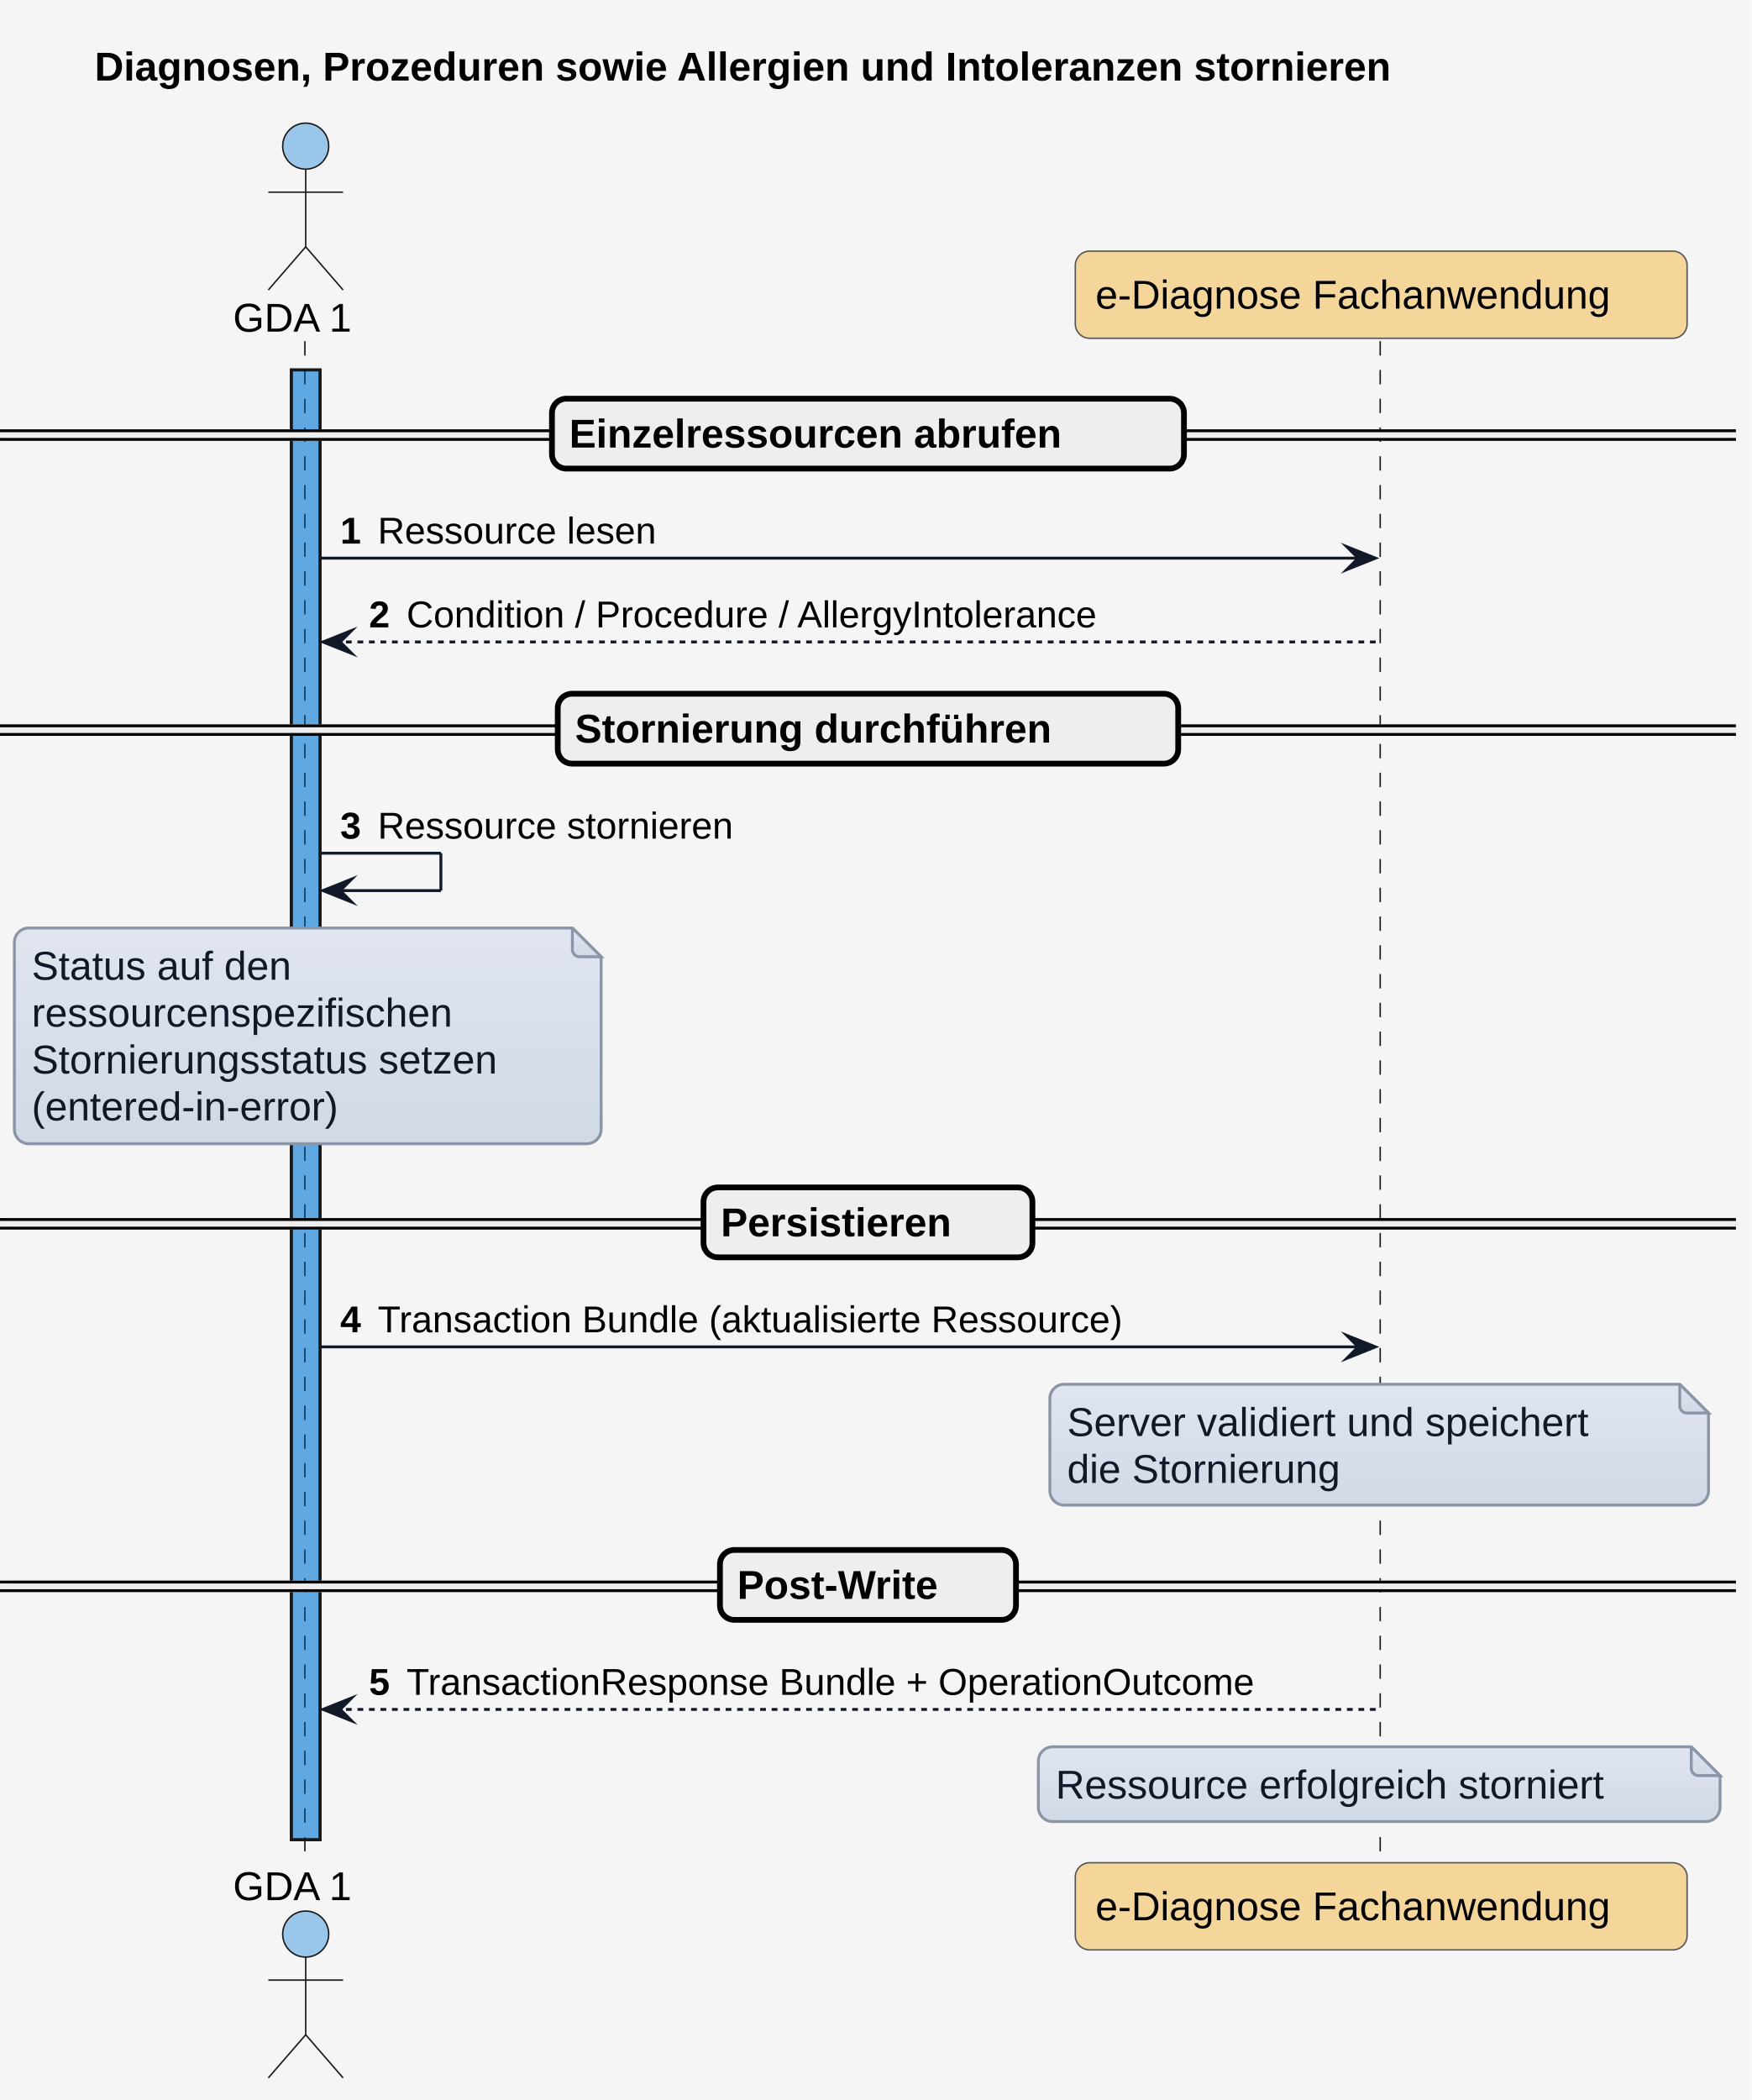
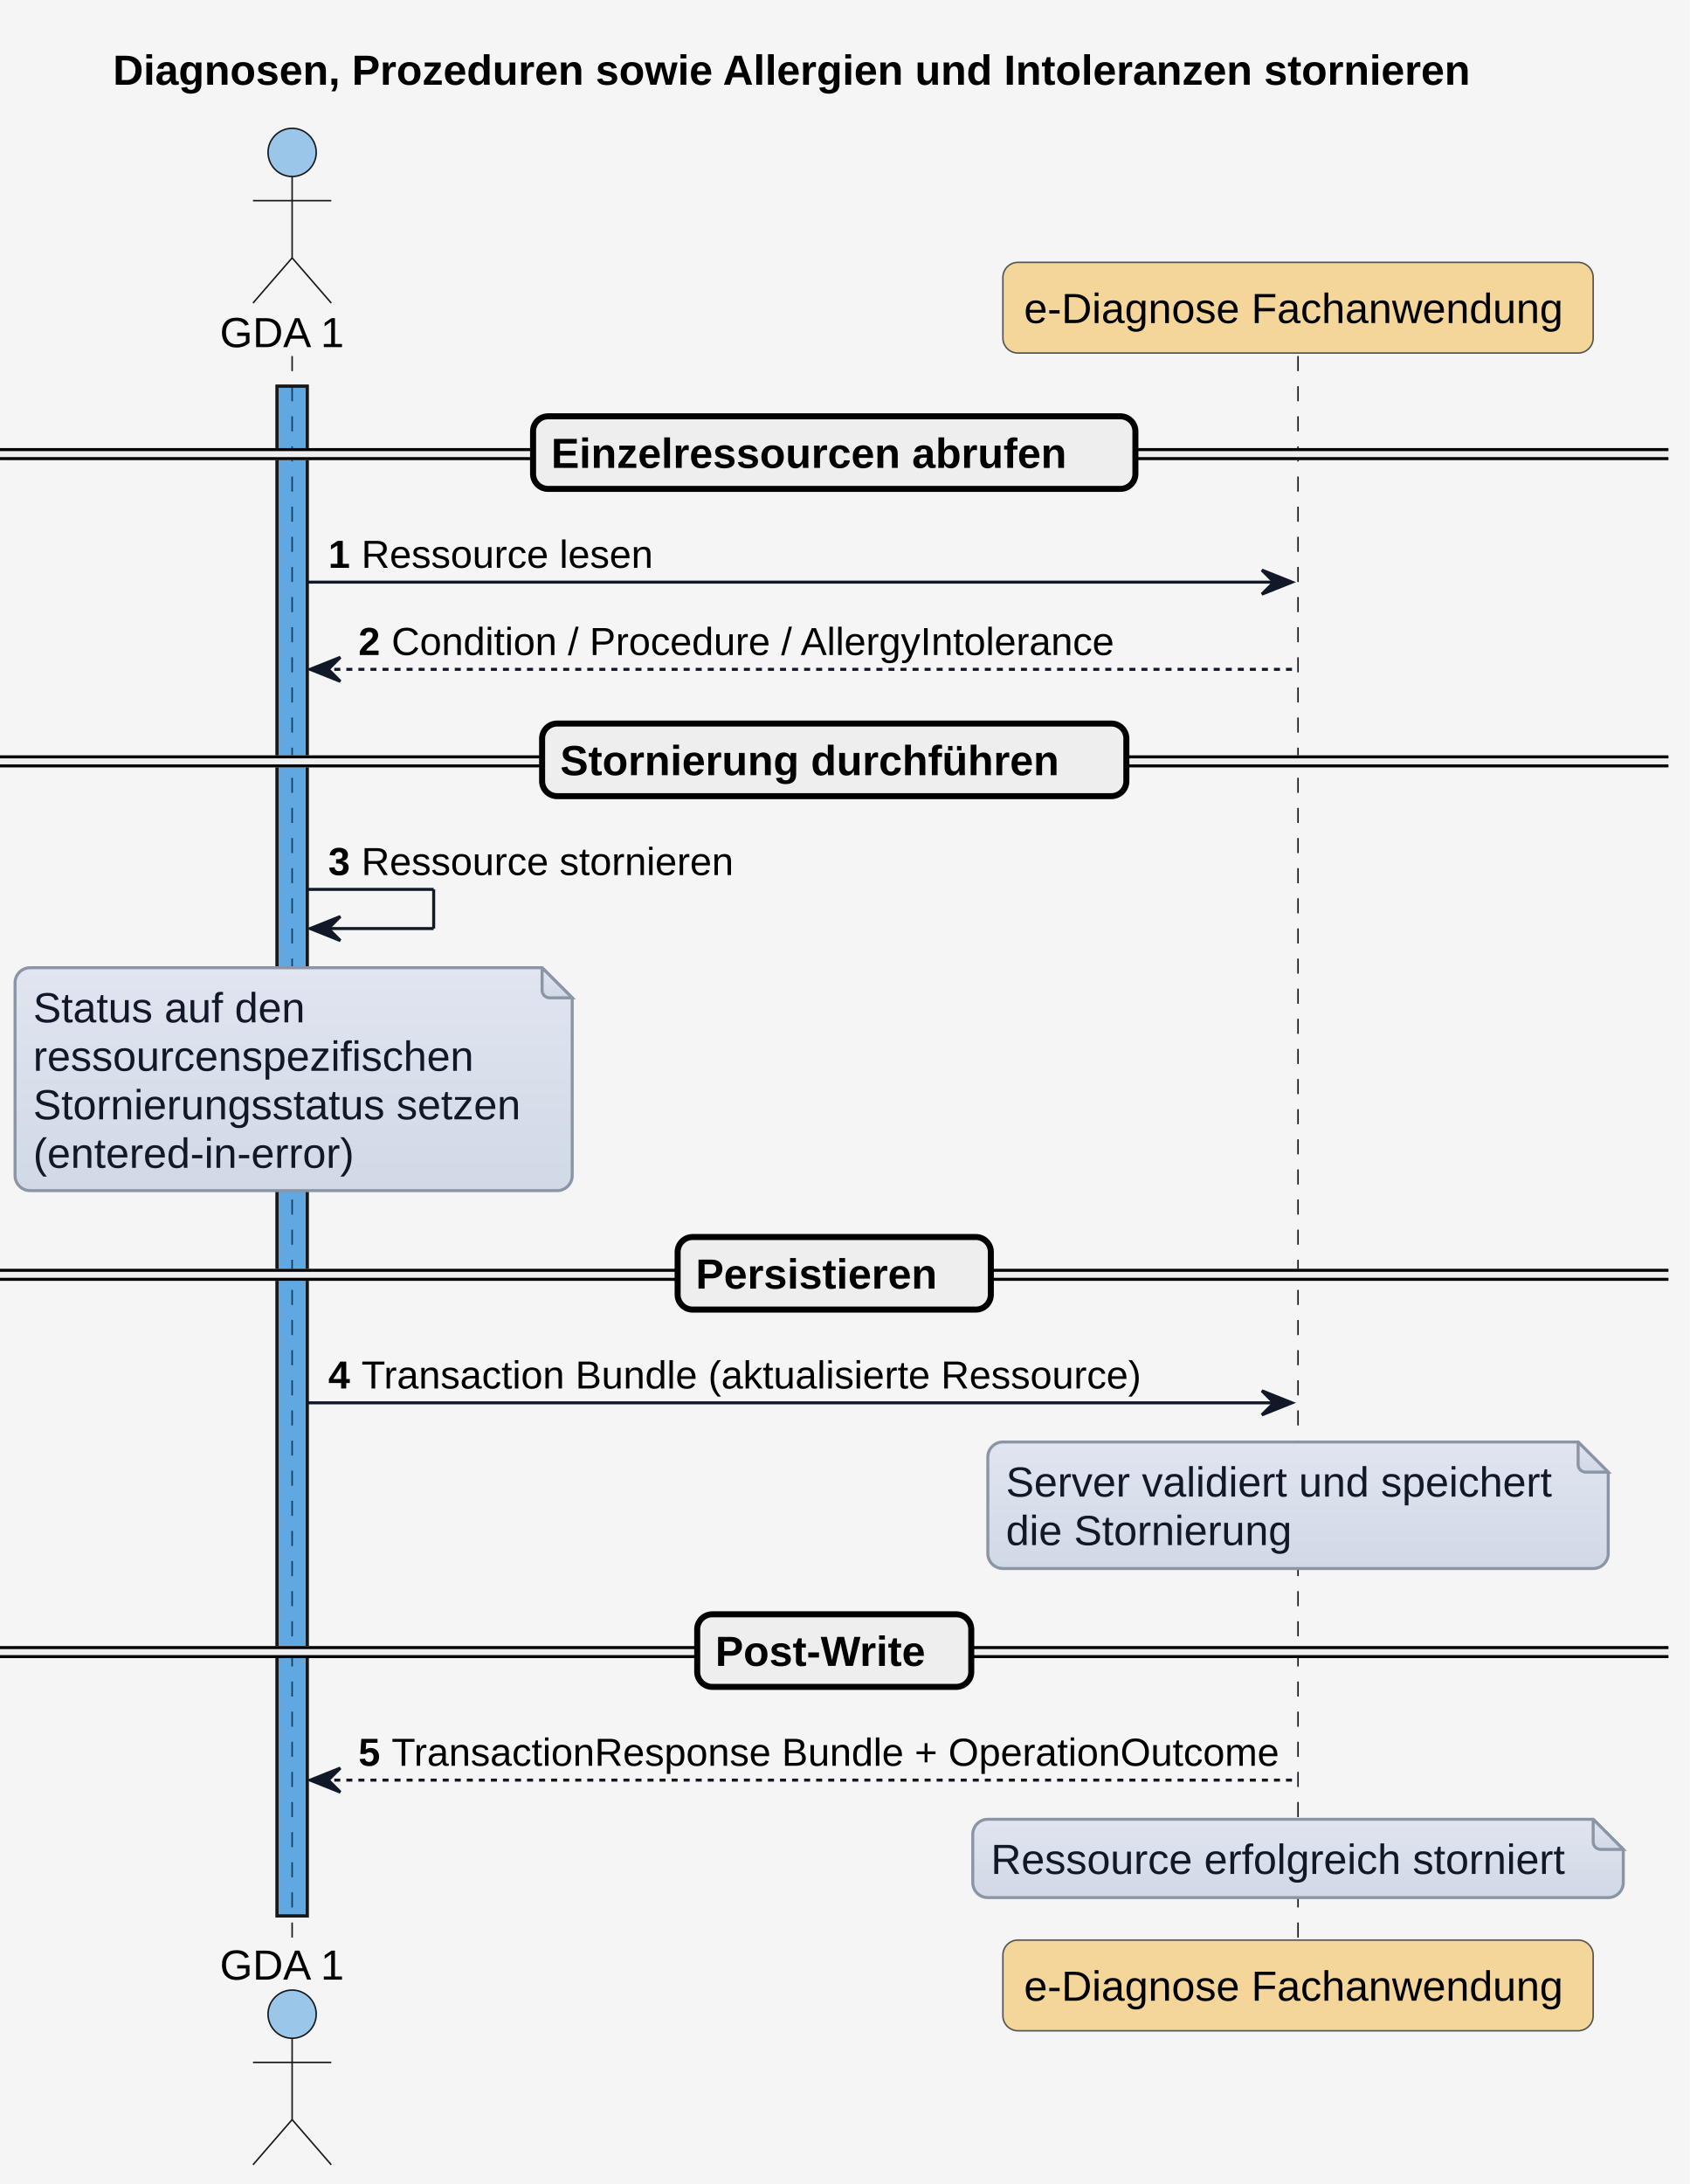
- <svg xmlns="http://www.w3.org/2000/svg" version="1.1" data-diagram-type="SEQUENCE" style="width:609px;height:730px;background:#F5F5F5;" width="609px" height="730px" viewBox="0 0 609 730" zoomAndPan="magnify" preserveAspectRatio="none" contentStyleType="text/css">
+ <svg xmlns="http://www.w3.org/2000/svg" contentStyleType="text/css" height="725px" preserveAspectRatio="none" style="width:561px;height:725px;background:#F5F5F5;" version="1.1" viewBox="0 0 561 725" width="561px" zoomAndPan="magnify">
  <defs>
-     <linearGradient x1="50%" y1="0%" x2="50%" y2="100%" id="gassa1u313fzc0">
-       <stop stop-color="#E0E5F0" offset="0%" />
-       <stop stop-color="#D1D9E6" offset="100%" />
+     <linearGradient id="glbs7iktx8hg0" x1="50%" x2="50%" y1="0%" y2="100%">
+       <stop offset="0%" stop-color="#E0E5F0" />
+       <stop offset="100%" stop-color="#D1D9E6" />
    </linearGradient>
  </defs>
  <g>
-     <rect x="0" y="0" width="609" height="730" fill="#F5F5F5" style="stroke:none;stroke-width:1;" />
-     <g class="title" data-source-line="1">
-       <text x="32.892" y="27.995" fill="#000000" font-size="14" lengthAdjust="spacing" textLength="536.744" font-weight="700" font-family="'Arial'">Diagnosen, Prozeduren sowie Allergien und Intoleranzen stornieren</text>
-     </g>
-     <g>
-       <rect x="101.282" y="128.594" width="10" height="510.93" fill="#0078D4" fill-opacity="0.376" style="stroke:#181818;stroke-width:1;" />
-     </g>
-     <g class="participant-lifeline" data-qualified-name="GDA_1" data-entity-uid="part1" id="part1-lifeline" data-source-line="50">
-       <g>
-         <rect x="102.282" y="118.594" width="8" height="529.93" fill="#000000" fill-opacity="0" />
-         <line x1="106" y1="118.594" x2="106" y2="648.523" style="stroke:#181818;stroke-width:0.5;stroke-dasharray:5,5;" />
-       </g>
-     </g>
-     <g class="participant-lifeline" data-qualified-name="eDiag_FA" data-entity-uid="part2" id="part2-lifeline" data-source-line="51">
-       <g>
-         <rect x="476.202" y="118.594" width="8" height="529.93" fill="#000000" fill-opacity="0" />
-         <line x1="479.848" y1="118.594" x2="479.848" y2="648.523" style="stroke:#181818;stroke-width:0.5;stroke-dasharray:5,5;" />
-       </g>
-     </g>
-     <g class="participant participant-head" data-qualified-name="GDA_1" data-entity-uid="part1" id="part1-head" data-source-line="50">
-       <text x="81" y="115.292" fill="#000000" font-size="14" lengthAdjust="spacing" textLength="44.563" font-family="'Arial'">GDA 1</text>
-       <ellipse cx="106.282" cy="50.797" rx="8" ry="8" fill="#0078D4" fill-opacity="0.376" style="stroke:#181818;stroke-width:0.5;" />
-       <path d="M106.282,58.797 L106.282,85.797 M93.282,66.797 L119.282,66.797 M106.282,85.797 L93.282,100.797 M106.282,85.797 L119.282,100.797" style="stroke:#181818;stroke-width:0.5;" fill="none" />
-     </g>
-     <g class="participant participant-tail" data-qualified-name="GDA_1" data-entity-uid="part1" id="part1-tail" data-source-line="50">
-       <text x="81" y="660.519" fill="#000000" font-size="14" lengthAdjust="spacing" textLength="44.563" font-family="'Arial'">GDA 1</text>
-       <ellipse cx="106.282" cy="672.32" rx="8" ry="8" fill="#0078D4" fill-opacity="0.376" style="stroke:#181818;stroke-width:0.5;" />
-       <path d="M106.282,680.32 L106.282,707.32 M93.282,688.32 L119.282,688.32 M106.282,707.32 L93.282,722.32 M106.282,707.32 L119.282,722.32" style="stroke:#181818;stroke-width:0.5;" fill="none" />
-     </g>
-     <g class="participant participant-head" data-qualified-name="eDiag_FA" data-entity-uid="part2" id="part2-head" data-source-line="51">
-       <rect x="373.848" y="87.297" width="212.707" height="30.297" fill="#F5A403" fill-opacity="0.376" style="stroke:#555555;stroke-width:0.5;" rx="5" ry="5" />
-       <text x="380.848" y="107.292" fill="#000000" font-size="14" lengthAdjust="spacing" textLength="198.707" font-family="'Arial'">e-Diagnose Fachanwendung</text>
-     </g>
-     <g class="participant participant-tail" data-qualified-name="eDiag_FA" data-entity-uid="part2" id="part2-tail" data-source-line="51">
-       <rect x="373.848" y="647.523" width="212.707" height="30.297" fill="#F5A403" fill-opacity="0.376" style="stroke:#555555;stroke-width:0.5;" rx="5" ry="5" />
-       <text x="380.848" y="667.519" fill="#000000" font-size="14" lengthAdjust="spacing" textLength="198.707" font-family="'Arial'">e-Diagnose Fachanwendung</text>
-     </g>
-     <g>
-       <rect x="101.282" y="128.594" width="10" height="510.93" fill="#0078D4" fill-opacity="0.376" style="stroke:#181818;stroke-width:1;" />
-     </g>
-     <rect x="0" y="149.742" width="603.528" height="3" fill="#EEEEEE" style="stroke:#EEEEEE;stroke-width:1;" rx="5" ry="5" />
-     <line x1="0" y1="149.742" x2="603.528" y2="149.742" style="stroke:#000000;stroke-width:1;" />
-     <line x1="0" y1="152.742" x2="603.528" y2="152.742" style="stroke:#000000;stroke-width:1;" />
-     <rect x="191.9" y="138.594" width="219.727" height="24.297" fill="#EEEEEE" style="stroke:#000000;stroke-width:2;" rx="5" ry="5" />
-     <text x="197.9" y="155.589" fill="#000000" font-size="14" lengthAdjust="spacing" textLength="200.853" font-weight="700" font-family="'Arial'">Einzelressourcen abrufen</text>
-     <g class="message" data-entity-1="part1" data-entity-2="part2" id="msg1" data-source-line="58">
-       <polygon points="468.202,190.023,478.202,194.023,468.202,198.023,472.202,194.023" fill="#111827" style="stroke:#111827;stroke-width:1;stroke-linejoin:miter;stroke-miterlimit:10;" />
-       <line x1="111.282" y1="194.023" x2="474.202" y2="194.023" style="stroke:#111827;stroke-width:1;" />
-       <text x="118.282" y="188.958" fill="#000000" font-size="13" lengthAdjust="spacing" textLength="9.045" font-weight="700" font-family="'Arial'">1</text>
-       <text x="131.327" y="188.958" fill="#000000" font-size="13" lengthAdjust="spacing" textLength="106.012" font-family="'Arial'">Ressource lesen</text>
-     </g>
-     <g class="message" data-entity-1="part2" data-entity-2="part1" id="msg2" data-source-line="60">
-       <polygon points="122.282,219.156,112.282,223.156,122.282,227.156,118.282,223.156" fill="#111827" style="stroke:#111827;stroke-width:1;stroke-linejoin:miter;stroke-miterlimit:10;" />
-       <line x1="116.282" y1="223.156" x2="479.202" y2="223.156" style="stroke:#111827;stroke-width:1;stroke-dasharray:2,2;" />
-       <text x="128.282" y="218.09" fill="#000000" font-size="13" lengthAdjust="spacing" textLength="9.045" font-weight="700" font-family="'Arial'">2</text>
-       <text x="141.327" y="218.09" fill="#000000" font-size="13" lengthAdjust="spacing" textLength="272.276" font-family="'Arial'">Condition / Procedure / AllergyIntolerance</text>
-     </g>
-     <rect x="0" y="252.305" width="603.528" height="3" fill="#EEEEEE" style="stroke:#EEEEEE;stroke-width:1;" rx="5" ry="5" />
-     <line x1="0" y1="252.305" x2="603.528" y2="252.305" style="stroke:#000000;stroke-width:1;" />
-     <line x1="0" y1="255.305" x2="603.528" y2="255.305" style="stroke:#000000;stroke-width:1;" />
-     <rect x="193.907" y="241.156" width="215.715" height="24.297" fill="#EEEEEE" style="stroke:#000000;stroke-width:2;" rx="5" ry="5" />
-     <text x="199.907" y="258.151" fill="#000000" font-size="14" lengthAdjust="spacing" textLength="196.841" font-weight="700" font-family="'Arial'">Stornierung durchführen</text>
-     <g class="message" data-entity-1="part1" data-entity-2="part1" id="msg3" data-source-line="64">
-       <line x1="111.282" y1="296.586" x2="153.282" y2="296.586" style="stroke:#111827;stroke-width:1;" />
-       <line x1="153.282" y1="296.586" x2="153.282" y2="309.586" style="stroke:#111827;stroke-width:1;" />
-       <line x1="112.282" y1="309.586" x2="153.282" y2="309.586" style="stroke:#111827;stroke-width:1;" />
-       <polygon points="122.282,305.586,112.282,309.586,122.282,313.586,118.282,309.586" fill="#111827" style="stroke:#111827;stroke-width:1;stroke-linejoin:miter;stroke-miterlimit:10;" />
-       <text x="118.282" y="291.52" fill="#000000" font-size="13" lengthAdjust="spacing" textLength="9.045" font-weight="700" font-family="'Arial'">3</text>
-       <text x="131.327" y="291.52" fill="#000000" font-size="13" lengthAdjust="spacing" textLength="137.992" font-family="'Arial'">Ressource stornieren</text>
-     </g>
-     <path d="M5,327.586 L5,392.586 A5,5 0 0 0 10,397.586 L204,397.586 A5,5 0 0 0 209,392.586 L209,332.586 L199,322.586 L10,322.586 A5,5 0 0 0 5,327.586" style="stroke:#8B95A5;stroke-width:1;" fill="url(#gassa1u313fzc0)" />
-     <path d="M199,322.586 L199,330.086 A2.5,2.5 0 0 0 201.5,332.586 L209,332.586 L199,322.586" style="stroke:#8B95A5;stroke-width:1;" fill="url(#gassa1u313fzc0)" />
-     <text x="11" y="340.581" fill="#111827" font-size="14" lengthAdjust="spacing" textLength="102.266" font-family="'Arial'">Status auf den</text>
-     <text x="11" y="356.878" fill="#111827" font-size="14" lengthAdjust="spacing" textLength="163.536" font-family="'Arial'">ressourcenspezifischen</text>
-     <text x="11" y="373.175" fill="#111827" font-size="14" lengthAdjust="spacing" textLength="183.456" font-family="'Arial'">Stornierungsstatus setzen</text>
-     <text x="11" y="389.472" fill="#111827" font-size="14" lengthAdjust="spacing" textLength="123.081" font-family="'Arial'">(entered-in-error)</text>
-     <rect x="0" y="423.922" width="603.528" height="3" fill="#EEEEEE" style="stroke:#EEEEEE;stroke-width:1;" rx="5" ry="5" />
-     <line x1="0" y1="423.922" x2="603.528" y2="423.922" style="stroke:#000000;stroke-width:1;" />
-     <line x1="0" y1="426.922" x2="603.528" y2="426.922" style="stroke:#000000;stroke-width:1;" />
-     <rect x="244.588" y="412.773" width="114.352" height="24.297" fill="#EEEEEE" style="stroke:#000000;stroke-width:2;" rx="5" ry="5" />
-     <text x="250.588" y="429.769" fill="#000000" font-size="14" lengthAdjust="spacing" textLength="95.478" font-weight="700" font-family="'Arial'">Persistieren</text>
-     <g class="message" data-entity-1="part1" data-entity-2="part2" id="msg4" data-source-line="75">
-       <polygon points="468.202,464.203,478.202,468.203,468.202,472.203,472.202,468.203" fill="#111827" style="stroke:#111827;stroke-width:1;stroke-linejoin:miter;stroke-miterlimit:10;" />
-       <line x1="111.282" y1="468.203" x2="474.202" y2="468.203" style="stroke:#111827;stroke-width:1;" />
-       <text x="118.282" y="463.137" fill="#000000" font-size="13" lengthAdjust="spacing" textLength="9.045" font-weight="700" font-family="'Arial'">4</text>
-       <text x="131.327" y="463.137" fill="#000000" font-size="13" lengthAdjust="spacing" textLength="292.183" font-family="'Arial'">Transaction Bundle (aktualisierte Ressource)</text>
-     </g>
-     <path d="M365,486.203 L365,518.203 A5,5 0 0 0 370,523.203 L589,523.203 A5,5 0 0 0 594,518.203 L594,491.203 L584,481.203 L370,481.203 A5,5 0 0 0 365,486.203" style="stroke:#8B95A5;stroke-width:1;" fill="url(#gassa1u313fzc0)" />
-     <path d="M584,481.203 L584,488.703 A2.5,2.5 0 0 0 586.5,491.203 L594,491.203 L584,481.203" style="stroke:#8B95A5;stroke-width:1;" fill="url(#gassa1u313fzc0)" />
-     <text x="371" y="499.198" fill="#111827" font-size="14" lengthAdjust="spacing" textLength="208.284" font-family="'Arial'">Server validiert und speichert</text>
-     <text x="371" y="515.495" fill="#111827" font-size="14" lengthAdjust="spacing" textLength="108.302" font-family="'Arial'">die Stornierung</text>
-     <rect x="0" y="549.945" width="603.528" height="3" fill="#EEEEEE" style="stroke:#EEEEEE;stroke-width:1;" rx="5" ry="5" />
-     <line x1="0" y1="549.945" x2="603.528" y2="549.945" style="stroke:#000000;stroke-width:1;" />
-     <line x1="0" y1="552.945" x2="603.528" y2="552.945" style="stroke:#000000;stroke-width:1;" />
-     <rect x="250.303" y="538.797" width="102.922" height="24.297" fill="#EEEEEE" style="stroke:#000000;stroke-width:2;" rx="5" ry="5" />
-     <text x="256.303" y="555.792" fill="#000000" font-size="14" lengthAdjust="spacing" textLength="84.048" font-weight="700" font-family="'Arial'">Post-Write</text>
-     <g class="message" data-entity-1="part2" data-entity-2="part1" id="msg5" data-source-line="84">
-       <polygon points="122.282,590.227,112.282,594.227,122.282,598.227,118.282,594.227" fill="#111827" style="stroke:#111827;stroke-width:1;stroke-linejoin:miter;stroke-miterlimit:10;" />
-       <line x1="116.282" y1="594.227" x2="479.202" y2="594.227" style="stroke:#111827;stroke-width:1;stroke-dasharray:2,2;" />
-       <text x="128.282" y="589.161" fill="#000000" font-size="13" lengthAdjust="spacing" textLength="9.045" font-weight="700" font-family="'Arial'">5</text>
-       <text x="141.327" y="589.161" fill="#000000" font-size="13" lengthAdjust="spacing" textLength="331.875" font-family="'Arial'">TransactionResponse Bundle + OperationOutcome</text>
-     </g>
-     <path d="M361,612.227 L361,628.227 A5,5 0 0 0 366,633.227 L593,633.227 A5,5 0 0 0 598,628.227 L598,617.227 L588,607.227 L366,607.227 A5,5 0 0 0 361,612.227" style="stroke:#8B95A5;stroke-width:1;" fill="url(#gassa1u313fzc0)" />
-     <path d="M588,607.227 L588,614.727 A2.5,2.5 0 0 0 590.5,617.227 L598,617.227 L588,607.227" style="stroke:#8B95A5;stroke-width:1;" fill="url(#gassa1u313fzc0)" />
-     <text x="367" y="625.222" fill="#111827" font-size="14" lengthAdjust="spacing" textLength="216.528" font-family="'Arial'">Ressource erfolgreich storniert</text>
+     <rect fill="#F5F5F5" height="725" style="stroke:none;stroke-width:1.0;" width="561" x="0" y="0" />
+     <text fill="#000000" font-family="Arial" font-size="14" font-weight="bold" lengthAdjust="spacing" textLength="478" x="37.5" y="28.132">Diagnosen, Prozeduren sowie Allergien und Intoleranzen stornieren</text>
+     <rect fill="#0078D4" fill-opacity="0.376" height="507.829" style="stroke:#181818;stroke-width:1.0;" width="10" x="92" y="128.197" />
+     <line style="stroke:#181818;stroke-width:0.5;stroke-dasharray:5.0,5.0;" x1="97" x2="97" y1="118.197" y2="645.026" />
+     <line style="stroke:#181818;stroke-width:0.5;stroke-dasharray:5.0,5.0;" x1="431" x2="431" y1="118.197" y2="645.026" />
+     <text fill="#000000" font-family="Arial" font-size="14" lengthAdjust="spacing" textLength="42" x="73" y="115.231">GDA 1</text>
+     <ellipse cx="97" cy="50.599" fill="#0078D4" fill-opacity="0.376" rx="8" ry="8" style="stroke:#181818;stroke-width:0.5;" />
+     <path d="M97,58.599 L97,85.599 M84,66.599 L110,66.599 M97,85.599 L84,100.599 M97,85.599 L110,100.599 " fill="none" style="stroke:#181818;stroke-width:0.5;" />
+     <text fill="#000000" font-family="Arial" font-size="14" lengthAdjust="spacing" textLength="42" x="73" y="657.158">GDA 1</text>
+     <ellipse cx="97" cy="668.625" fill="#0078D4" fill-opacity="0.376" rx="8" ry="8" style="stroke:#181818;stroke-width:0.5;" />
+     <path d="M97,676.625 L97,703.625 M84,684.625 L110,684.625 M97,703.625 L84,718.625 M97,703.625 L110,718.625 " fill="none" style="stroke:#181818;stroke-width:0.5;" />
+     <rect fill="#F5A403" fill-opacity="0.376" height="30.099" rx="5" ry="5" style="stroke:#555555;stroke-width:0.5;" width="196" x="333" y="87.099" />
+     <text fill="#000000" font-family="Arial" font-size="14" lengthAdjust="spacing" textLength="182" x="340" y="107.231">e-Diagnose Fachanwendung</text>
+     <rect fill="#F5A403" fill-opacity="0.376" height="30.099" rx="5" ry="5" style="stroke:#555555;stroke-width:0.5;" width="196" x="333" y="644.026" />
+     <text fill="#000000" font-family="Arial" font-size="14" lengthAdjust="spacing" textLength="182" x="340" y="664.158">e-Diagnose Fachanwendung</text>
+     <rect fill="#0078D4" fill-opacity="0.376" height="507.829" style="stroke:#181818;stroke-width:1.0;" width="10" x="92" y="128.197" />
+     <rect fill="#EEEEEE" height="3" rx="5" ry="5" style="stroke:#EEEEEE;stroke-width:1.0;" width="554" x="0" y="149.247" />
+     <line style="stroke:#000000;stroke-width:1.0;" x1="0" x2="554" y1="149.247" y2="149.247" />
+     <line style="stroke:#000000;stroke-width:1.0;" x1="0" x2="554" y1="152.247" y2="152.247" />
+     <rect fill="#EEEEEE" height="24.099" rx="5" ry="5" style="stroke:#000000;stroke-width:2.0;" width="200" x="177" y="138.197" />
+     <text fill="#000000" font-family="Arial" font-size="14" font-weight="bold" lengthAdjust="spacing" textLength="182" x="183" y="155.329">Einzelressourcen abrufen</text>
+     <polygon fill="#111827" points="419,189.245,429,193.245,419,197.245,423,193.245" style="stroke:#111827;stroke-width:1.0;" />
+     <line style="stroke:#111827;stroke-width:1.0;" x1="102" x2="425" y1="193.245" y2="193.245" />
+     <text fill="#000000" font-family="Arial" font-size="13" font-weight="bold" lengthAdjust="spacing" textLength="7" x="109" y="188.49">1</text>
+     <text fill="#000000" font-family="Arial" font-size="13" lengthAdjust="spacing" textLength="97" x="120" y="188.49">Ressource lesen</text>
+     <polygon fill="#111827" points="113,218.193,103,222.193,113,226.193,109,222.193" style="stroke:#111827;stroke-width:1.0;" />
+     <line style="stroke:#111827;stroke-width:1.0;stroke-dasharray:2.0,2.0;" x1="107" x2="430" y1="222.193" y2="222.193" />
+     <text fill="#000000" font-family="Arial" font-size="13" font-weight="bold" lengthAdjust="spacing" textLength="7" x="119" y="217.439">2</text>
+     <text fill="#000000" font-family="Arial" font-size="13" lengthAdjust="spacing" textLength="240" x="130" y="217.439">Condition / Procedure / AllergyIntolerance</text>
+     <rect fill="#EEEEEE" height="3" rx="5" ry="5" style="stroke:#EEEEEE;stroke-width:1.0;" width="554" x="0" y="251.243" />
+     <line style="stroke:#000000;stroke-width:1.0;" x1="0" x2="554" y1="251.243" y2="251.243" />
+     <line style="stroke:#000000;stroke-width:1.0;" x1="0" x2="554" y1="254.243" y2="254.243" />
+     <rect fill="#EEEEEE" height="24.099" rx="5" ry="5" style="stroke:#000000;stroke-width:2.0;" width="194" x="180" y="240.193" />
+     <text fill="#000000" font-family="Arial" font-size="14" font-weight="bold" lengthAdjust="spacing" textLength="176" x="186" y="257.325">Stornierung durchführen</text>
+     <line style="stroke:#111827;stroke-width:1.0;" x1="102" x2="144" y1="295.241" y2="295.241" />
+     <line style="stroke:#111827;stroke-width:1.0;" x1="144" x2="144" y1="295.241" y2="308.241" />
+     <line style="stroke:#111827;stroke-width:1.0;" x1="103" x2="144" y1="308.241" y2="308.241" />
+     <polygon fill="#111827" points="113,304.241,103,308.241,113,312.241,109,308.241" style="stroke:#111827;stroke-width:1.0;" />
+     <text fill="#000000" font-family="Arial" font-size="13" font-weight="bold" lengthAdjust="spacing" textLength="7" x="109" y="290.486">3</text>
+     <text fill="#000000" font-family="Arial" font-size="13" lengthAdjust="spacing" textLength="123" x="120" y="290.486">Ressource stornieren</text>
+     <path d="M5,326.241 L5,390.241 A5,5 0 0 0 10,395.241 L185,395.241 A5,5 0 0 0 190,390.241 L190,331.241 L180,321.241 L10,321.241 A5,5 0 0 0 5,326.241 " fill="url(#glbs7iktx8hg0)" style="stroke:#8B95A5;stroke-width:1.0;" />
+     <path d="M180,321.241 L180,328.741 A2.5,2.5 0 0 0 182.5,331.241 L190,331.241 L180,321.241 " fill="url(#glbs7iktx8hg0)" style="stroke:#8B95A5;stroke-width:1.0;" />
+     <text fill="#111827" font-family="Arial" font-size="14" lengthAdjust="spacing" textLength="92" x="11" y="339.373">Status auf den</text>
+     <text fill="#111827" font-family="Arial" font-size="14" lengthAdjust="spacing" textLength="148" x="11" y="355.471">ressourcenspezifischen</text>
+     <text fill="#111827" font-family="Arial" font-size="14" lengthAdjust="spacing" textLength="164" x="11" y="371.57">Stornierungsstatus setzen</text>
+     <text fill="#111827" font-family="Arial" font-size="14" lengthAdjust="spacing" textLength="111" x="11" y="387.668">(entered-in-error)</text>
+     <rect fill="#EEEEEE" height="3" rx="5" ry="5" style="stroke:#EEEEEE;stroke-width:1.0;" width="554" x="0" y="421.685" />
+     <line style="stroke:#000000;stroke-width:1.0;" x1="0" x2="554" y1="421.685" y2="421.685" />
+     <line style="stroke:#000000;stroke-width:1.0;" x1="0" x2="554" y1="424.685" y2="424.685" />
+     <rect fill="#EEEEEE" height="24.099" rx="5" ry="5" style="stroke:#000000;stroke-width:2.0;" width="104" x="225" y="410.635" />
+     <text fill="#000000" font-family="Arial" font-size="14" font-weight="bold" lengthAdjust="spacing" textLength="86" x="231" y="427.767">Persistieren</text>
+     <polygon fill="#111827" points="419,461.683,429,465.683,419,469.683,423,465.683" style="stroke:#111827;stroke-width:1.0;" />
+     <line style="stroke:#111827;stroke-width:1.0;" x1="102" x2="425" y1="465.683" y2="465.683" />
+     <text fill="#000000" font-family="Arial" font-size="13" font-weight="bold" lengthAdjust="spacing" textLength="7" x="109" y="460.928">4</text>
+     <text fill="#000000" font-family="Arial" font-size="13" lengthAdjust="spacing" textLength="259" x="120" y="460.928">Transaction Bundle (aktualisierte Ressource)</text>
+     <path d="M328,483.683 L328,515.683 A5,5 0 0 0 333,520.683 L529,520.683 A5,5 0 0 0 534,515.683 L534,488.683 L524,478.683 L333,478.683 A5,5 0 0 0 328,483.683 " fill="url(#glbs7iktx8hg0)" style="stroke:#8B95A5;stroke-width:1.0;" />
+     <path d="M524,478.683 L524,486.183 A2.5,2.5 0 0 0 526.5,488.683 L534,488.683 L524,478.683 " fill="url(#glbs7iktx8hg0)" style="stroke:#8B95A5;stroke-width:1.0;" />
+     <text fill="#111827" font-family="Arial" font-size="14" lengthAdjust="spacing" textLength="185" x="334" y="496.815">Server validiert und speichert</text>
+     <text fill="#111827" font-family="Arial" font-size="14" lengthAdjust="spacing" textLength="97" x="334" y="512.913">die Stornierung</text>
+     <rect fill="#EEEEEE" height="3" rx="5" ry="5" style="stroke:#EEEEEE;stroke-width:1.0;" width="554" x="0" y="546.929" />
+     <line style="stroke:#000000;stroke-width:1.0;" x1="0" x2="554" y1="546.929" y2="546.929" />
+     <line style="stroke:#000000;stroke-width:1.0;" x1="0" x2="554" y1="549.929" y2="549.929" />
+     <rect fill="#EEEEEE" height="24.099" rx="5" ry="5" style="stroke:#000000;stroke-width:2.0;" width="91" x="231.5" y="535.88" />
+     <text fill="#000000" font-family="Arial" font-size="14" font-weight="bold" lengthAdjust="spacing" textLength="73" x="237.5" y="553.012">Post-Write</text>
+     <polygon fill="#111827" points="113,586.927,103,590.927,113,594.927,109,590.927" style="stroke:#111827;stroke-width:1.0;" />
+     <line style="stroke:#111827;stroke-width:1.0;stroke-dasharray:2.0,2.0;" x1="107" x2="430" y1="590.927" y2="590.927" />
+     <text fill="#000000" font-family="Arial" font-size="13" font-weight="bold" lengthAdjust="spacing" textLength="7" x="119" y="586.172">5</text>
+     <text fill="#000000" font-family="Arial" font-size="13" lengthAdjust="spacing" textLength="294" x="130" y="586.172">TransactionResponse Bundle + OperationOutcome</text>
+     <path d="M323,608.927 L323,624.927 A5,5 0 0 0 328,629.927 L534,629.927 A5,5 0 0 0 539,624.927 L539,613.927 L529,603.927 L328,603.927 A5,5 0 0 0 323,608.927 " fill="url(#glbs7iktx8hg0)" style="stroke:#8B95A5;stroke-width:1.0;" />
+     <path d="M529,603.927 L529,611.427 A2.5,2.5 0 0 0 531.5,613.927 L539,613.927 L529,603.927 " fill="url(#glbs7iktx8hg0)" style="stroke:#8B95A5;stroke-width:1.0;" />
+     <text fill="#111827" font-family="Arial" font-size="14" lengthAdjust="spacing" textLength="195" x="329" y="622.059">Ressource erfolgreich storniert</text>
  </g>
</svg>
